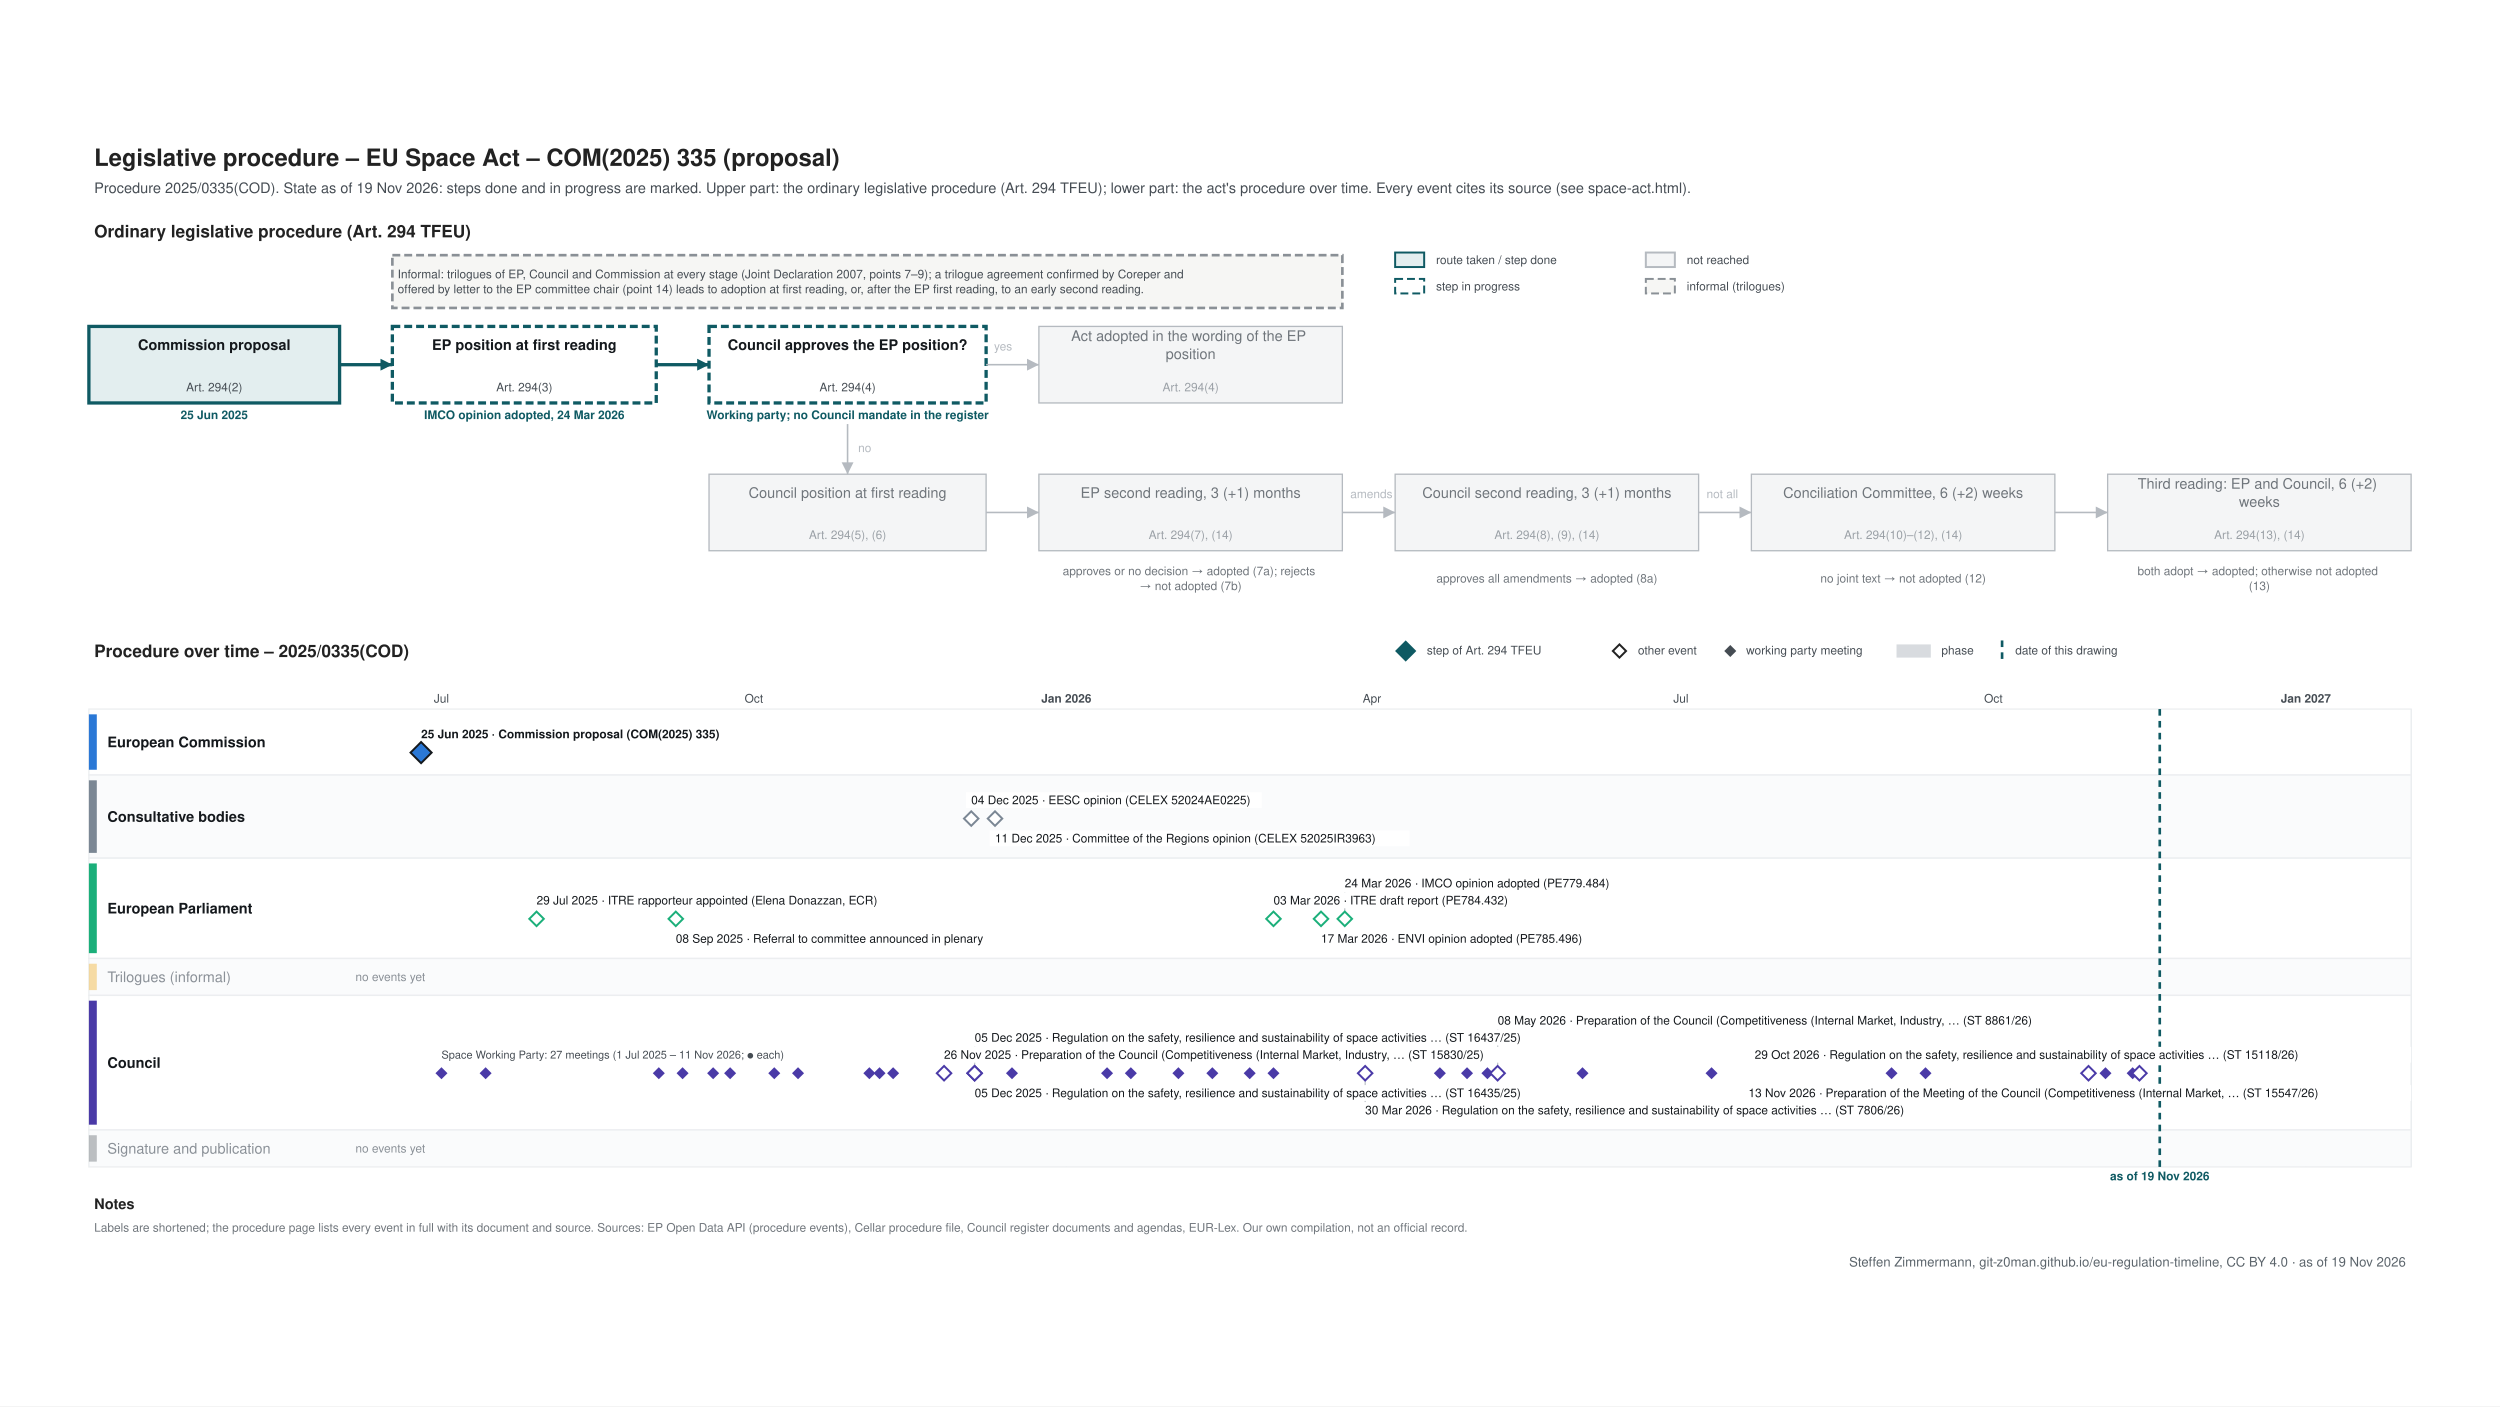
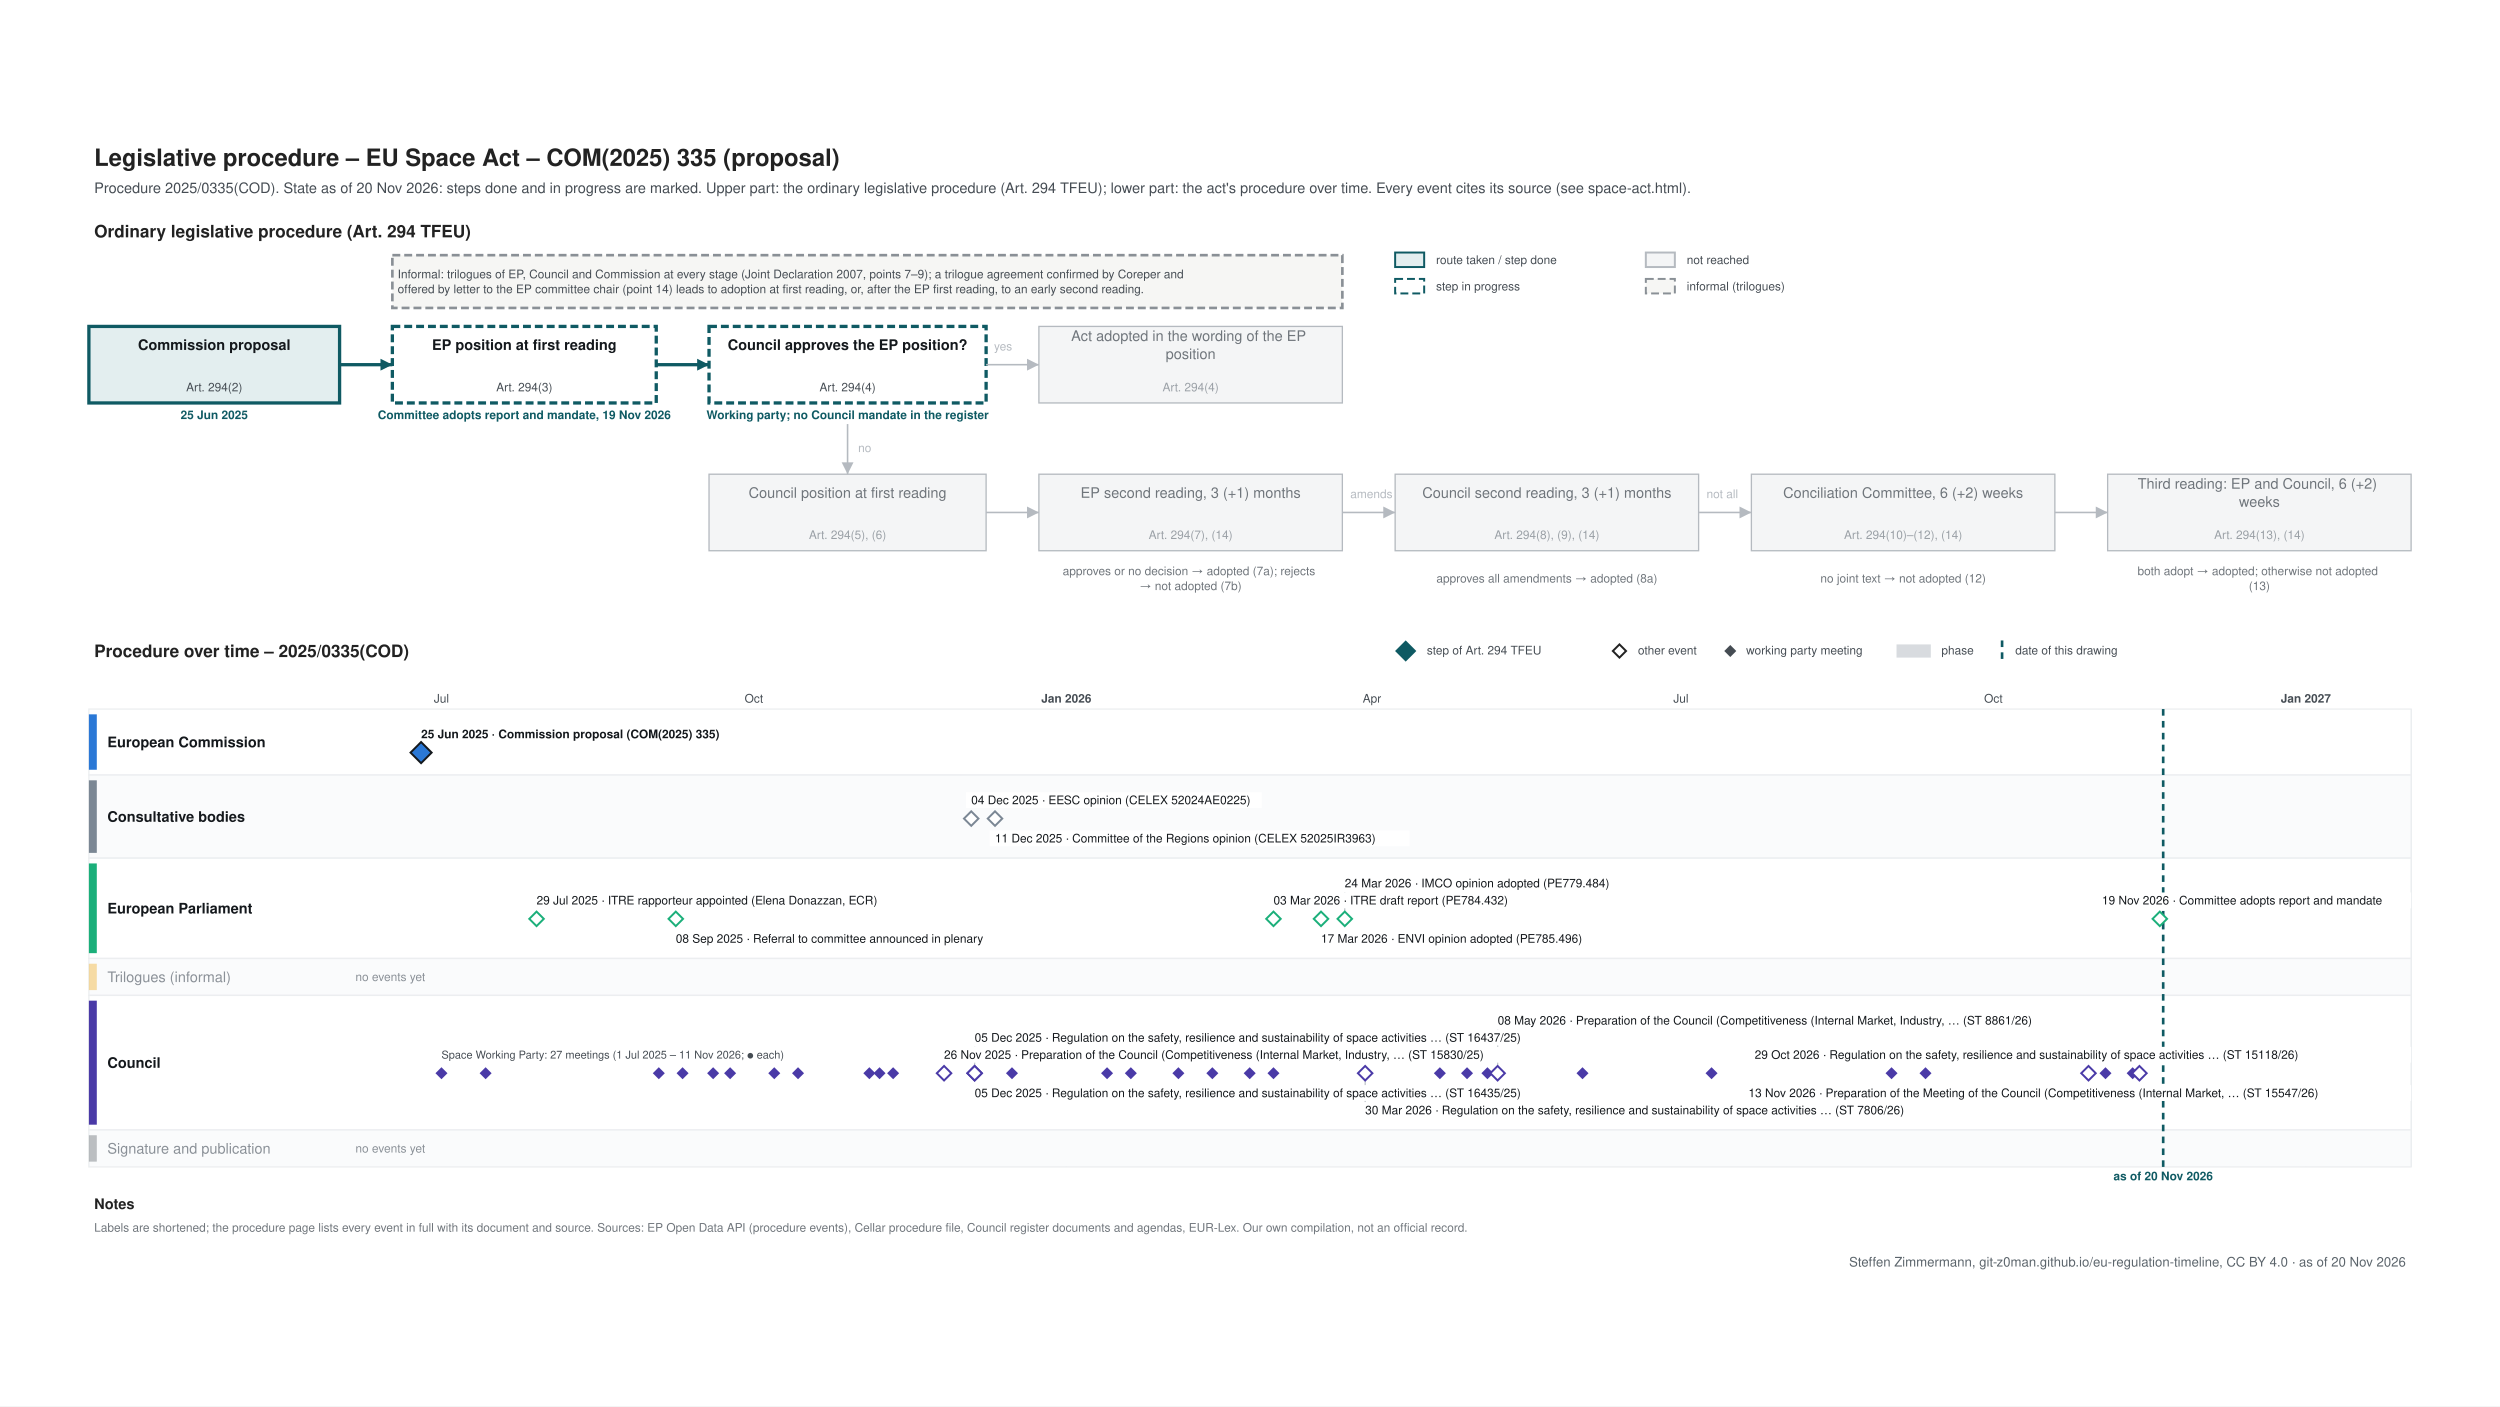
<svg xmlns="http://www.w3.org/2000/svg" xmlns:xlink="http://www.w3.org/1999/xlink" width="1920" height="1080" viewBox="0 0 1920 1080">
  <rect width="1920" height="1080" fill="#ffffff" />
  <svg font-family="&quot;Source Sans 3&quot;, Helvetica, Arial, sans-serif" x="48" y="48" width="1824" height="984" viewBox="0 0 1800 871" preserveAspectRatio="xMidYMid meet">
    <rect width="1800" height="871" fill="#ffffff" />
-     <g class="procedure" data-route="" data-state="ongoing" data-as_of="2026-11-19">
+     <g class="procedure" data-route="" data-state="ongoing" data-as_of="2026-11-20">
      <text font-size="18" fill="#222222" text-anchor="start" font-weight="bold">
        <tspan x="24.0" y="28.3">Legislative procedure – EU Space Act – COM(2025) 335 (proposal)</tspan>
      </text>
      <text font-size="11" fill="#454c53" text-anchor="start">
-         <tspan x="24.0" y="48.9">Procedure 2025/0335(COD). State as of 19 Nov 2026: steps done and in progress are marked. Upper part: the ordinary legislative procedure (Art. 294 TFEU); lower part: the act's procedure over time. Every event cites its source (see space-act.html).</tspan>
+         <tspan x="24.0" y="48.9">Procedure 2025/0335(COD). State as of 20 Nov 2026: steps done and in progress are marked. Upper part: the ordinary legislative procedure (Art. 294 TFEU); lower part: the act's procedure over time. Every event cites its source (see space-act.html).</tspan>
      </text>
      <text font-size="13" fill="#222222" text-anchor="start" font-weight="bold">
        <tspan x="24.0" y="82.5">Ordinary legislative procedure (Art. 294 TFEU)</tspan>
      </text>
      <rect x="1010.0" y="94.0" width="22.0" height="11.0" fill="#e3eeef" stroke="#0f5a63" stroke-width="1.5" />
      <text font-size="9" fill="#454c53" text-anchor="start">
        <tspan x="1041.0" y="102.7">route taken / step done</tspan>
      </text>
      <rect x="1010.0" y="114.0" width="22.0" height="11.0" fill="#ffffff" stroke="#0f5a63" stroke-dasharray="6 3" stroke-width="1.5" />
      <text font-size="9" fill="#454c53" text-anchor="start">
        <tspan x="1041.0" y="122.7">step in progress</tspan>
      </text>
      <rect x="1200.0" y="94.0" width="22.0" height="11.0" fill="#f4f5f6" stroke="#b5bac0" stroke-width="1.5" />
      <text font-size="9" fill="#454c53" text-anchor="start">
        <tspan x="1231.0" y="102.7">not reached</tspan>
      </text>
      <rect x="1200.0" y="114.0" width="22.0" height="11.0" fill="#f6f6f4" stroke="#8a9096" stroke-dasharray="6 3" stroke-width="1.5" />
      <text font-size="9" fill="#454c53" text-anchor="start">
        <tspan x="1231.0" y="122.7">informal (trilogues)</tspan>
      </text>
      <rect x="20.0" y="150.0" width="190.0" height="58.0" fill="#e3eeef" stroke="#0f5a63" stroke-width="2.5" />
      <text font-size="11" fill="#14181c" text-anchor="middle" font-weight="bold">
        <tspan x="115.0" y="167.8">Commission proposal</tspan>
      </text>
      <text font-size="9" fill="#454c53" text-anchor="middle">
        <tspan x="115.0" y="199.2">Art. 294(2)</tspan>
      </text>
      <text font-size="9" fill="#0f5a63" text-anchor="middle" font-weight="bold">
        <tspan x="115.0" y="220.2">25 Jun 2025</tspan>
      </text>
      <rect x="250.0" y="150.0" width="200.0" height="58.0" fill="#ffffff" stroke="#0f5a63" stroke-dasharray="6 3" stroke-width="2.5" />
      <text font-size="11" fill="#14181c" text-anchor="middle" font-weight="bold">
        <tspan x="350.0" y="167.8">EP position at first reading</tspan>
      </text>
      <text font-size="9" fill="#454c53" text-anchor="middle">
        <tspan x="350.0" y="199.2">Art. 294(3)</tspan>
      </text>
      <text font-size="9" fill="#0f5a63" text-anchor="middle" font-weight="bold">
-         <tspan x="350.0" y="220.2">IMCO opinion adopted, 24 Mar 2026</tspan>
+         <tspan x="350.0" y="220.2">Committee adopts report and mandate, 19 Nov 2026</tspan>
      </text>
      <rect x="490.0" y="150.0" width="210.0" height="58.0" fill="#ffffff" stroke="#0f5a63" stroke-dasharray="6 3" stroke-width="2.5" />
      <text font-size="11" fill="#14181c" text-anchor="middle" font-weight="bold">
        <tspan x="595.0" y="167.8">Council approves the EP position?</tspan>
      </text>
      <text font-size="9" fill="#454c53" text-anchor="middle">
        <tspan x="595.0" y="199.2">Art. 294(4)</tspan>
      </text>
      <text font-size="9" fill="#0f5a63" text-anchor="middle" font-weight="bold">
        <tspan x="595.0" y="220.2">Working party; no Council mandate in the register</tspan>
      </text>
      <rect x="740.0" y="150.0" width="230.0" height="58.0" fill="#f4f5f6" stroke="#b5bac0" stroke-width="1" />
      <text font-size="11" fill="#6f757b" text-anchor="middle">
        <tspan x="855.0" y="161.0">Act adopted in the wording of the EP</tspan>
        <tspan x="855.0" y="174.7">position</tspan>
      </text>
      <text font-size="9" fill="#9aa0a6" text-anchor="middle">
        <tspan x="855.0" y="199.2">Art. 294(4)</tspan>
      </text>
      <rect x="490.0" y="262.0" width="210.0" height="58.0" fill="#f4f5f6" stroke="#b5bac0" stroke-width="1" />
      <text font-size="11" fill="#6f757b" text-anchor="middle">
        <tspan x="595.0" y="279.9">Council position at first reading</tspan>
      </text>
      <text font-size="9" fill="#9aa0a6" text-anchor="middle">
        <tspan x="595.0" y="311.1">Art. 294(5), (6)</tspan>
      </text>
      <rect x="740.0" y="262.0" width="230.0" height="58.0" fill="#f4f5f6" stroke="#b5bac0" stroke-width="1" />
      <text font-size="11" fill="#6f757b" text-anchor="middle">
        <tspan x="855.0" y="279.9">EP second reading, 3 (+1) months</tspan>
      </text>
      <text font-size="9" fill="#9aa0a6" text-anchor="middle">
        <tspan x="855.0" y="311.1">Art. 294(7), (14)</tspan>
      </text>
      <rect x="1010.0" y="262.0" width="230.0" height="58.0" fill="#f4f5f6" stroke="#b5bac0" stroke-width="1" />
      <text font-size="11" fill="#6f757b" text-anchor="middle">
        <tspan x="1125.0" y="279.9">Council second reading, 3 (+1) months</tspan>
      </text>
      <text font-size="9" fill="#9aa0a6" text-anchor="middle">
        <tspan x="1125.0" y="311.1">Art. 294(8), (9), (14)</tspan>
      </text>
      <rect x="1280.0" y="262.0" width="230.0" height="58.0" fill="#f4f5f6" stroke="#b5bac0" stroke-width="1" />
      <text font-size="11" fill="#6f757b" text-anchor="middle">
        <tspan x="1395.0" y="279.9">Conciliation Committee, 6 (+2) weeks</tspan>
      </text>
      <text font-size="9" fill="#9aa0a6" text-anchor="middle">
        <tspan x="1395.0" y="311.1">Art. 294(10)–(12), (14)</tspan>
      </text>
      <rect x="1550.0" y="262.0" width="230.0" height="58.0" fill="#f4f5f6" stroke="#b5bac0" stroke-width="1" />
      <text font-size="11" fill="#6f757b" text-anchor="middle">
        <tspan x="1665.0" y="273.0">Third reading: EP and Council, 6 (+2)</tspan>
        <tspan x="1665.0" y="286.7">weeks</tspan>
      </text>
      <text font-size="9" fill="#9aa0a6" text-anchor="middle">
        <tspan x="1665.0" y="311.1">Art. 294(13), (14)</tspan>
      </text>
      <text font-size="9" fill="#6f757b" text-anchor="middle">
        <tspan x="855.0" y="338.5">approves or no decision → adopted (7a); rejects</tspan>
        <tspan x="855.0" y="349.8">→ not adopted (7b)</tspan>
      </text>
      <text font-size="9" fill="#6f757b" text-anchor="middle">
        <tspan x="1125.0" y="344.1">approves all amendments → adopted (8a)</tspan>
      </text>
      <text font-size="9" fill="#6f757b" text-anchor="middle">
        <tspan x="1395.0" y="344.1">no joint text → not adopted (12)</tspan>
      </text>
      <text font-size="9" fill="#6f757b" text-anchor="middle">
        <tspan x="1665.0" y="338.5">both adopt → adopted; otherwise not adopted</tspan>
        <tspan x="1665.0" y="349.8">(13)</tspan>
      </text>
      <polyline points="210.0,179.0 250.0,179.0" fill="none" stroke="#0f5a63" stroke-width="2.5" />
      <polygon points="250.0,179.0 241.0,183.5 241.0,174.5" fill="#0f5a63" />
      <polyline points="450.0,179.0 490.0,179.0" fill="none" stroke="#0f5a63" stroke-width="2.5" />
      <polygon points="490.0,179.0 481.0,183.5 481.0,174.5" fill="#0f5a63" />
      <polyline points="700.0,179.0 740.0,179.0" fill="none" stroke="#b5bac0" stroke-width="1.2" />
      <polygon points="740.0,179.0 731.0,183.5 731.0,174.5" fill="#b5bac0" />
      <text font-size="9" fill="#b5bac0" text-anchor="start">
        <tspan x="706.0" y="168.2">yes</tspan>
      </text>
      <polyline points="595.0,224.0 595.0,262.0" fill="none" stroke="#b5bac0" stroke-width="1.2" />
      <polygon points="595.0,262.0 590.5,253.0 599.5,253.0" fill="#b5bac0" />
      <text font-size="9" fill="#b5bac0" text-anchor="start">
        <tspan x="603.0" y="245.2">no</tspan>
      </text>
      <polyline points="700.0,291.0 740.0,291.0" fill="none" stroke="#b5bac0" stroke-width="1.2" />
      <polygon points="740.0,291.0 731.0,295.5 731.0,286.5" fill="#b5bac0" />
      <polyline points="970.0,291.0 1010.0,291.0" fill="none" stroke="#b5bac0" stroke-width="1.2" />
      <polygon points="1010.0,291.0 1001.0,295.5 1001.0,286.5" fill="#b5bac0" />
      <polyline points="1240.0,291.0 1280.0,291.0" fill="none" stroke="#b5bac0" stroke-width="1.2" />
      <polygon points="1280.0,291.0 1271.0,295.5 1271.0,286.5" fill="#b5bac0" />
      <polyline points="1510.0,291.0 1550.0,291.0" fill="none" stroke="#b5bac0" stroke-width="1.2" />
      <polygon points="1550.0,291.0 1541.0,295.5 1541.0,286.5" fill="#b5bac0" />
      <text font-size="9" fill="#b5bac0" text-anchor="start">
        <tspan x="976.0" y="280.1">amends</tspan>
      </text>
      <text font-size="9" fill="#b5bac0" text-anchor="start">
        <tspan x="1246.0" y="280.1">not all</tspan>
      </text>
      <rect x="250.0" y="96.0" width="720.0" height="40.0" fill="#f6f6f4" stroke="#8a9096" stroke-dasharray="6 3" stroke-width="2" />
      <text font-size="9" fill="#454c53" text-anchor="start">
        <tspan x="254.0" y="113.5">Informal: trilogues of EP, Council and Commission at every stage (Joint Declaration 2007, points 7–9); a trilogue agreement confirmed by Coreper and</tspan>
        <tspan x="254.0" y="124.8">offered by letter to the EP committee chair (point 14) leads to adoption at first reading, or, after the EP first reading, to an early second reading.</tspan>
      </text>
      <text font-size="13" fill="#222222" text-anchor="start" font-weight="bold">
        <tspan x="24.0" y="400.6">Procedure over time – 2025/0335(COD)</tspan>
      </text>
      <polygon points="1018,389 1025,396 1018,403 1011,396" fill="#0f5a63" stroke="#0f5a63" stroke-width="1.5" />
      <text font-size="9" fill="#454c53" text-anchor="start">
        <tspan x="1034.0" y="398.6">step of Art. 294 TFEU</tspan>
      </text>
      <polygon points="1180,391 1185,396 1180,401 1175,396" fill="#ffffff" stroke="#222222" stroke-width="1.5" />
      <text font-size="9" fill="#454c53" text-anchor="start">
        <tspan x="1194.0" y="398.6">other event</tspan>
      </text>
      <polygon points="1264,392.5 1267.5,396 1264,399.5 1260.5,396" fill="#454c53" stroke="#454c53" stroke-width="1.5" />
      <text font-size="9" fill="#454c53" text-anchor="start">
        <tspan x="1276.0" y="398.6">working party meeting</tspan>
      </text>
      <rect x="1390.0" y="391.0" width="26.0" height="10.0" fill="#7b8794" stroke="none" opacity="0.3" />
      <text font-size="9" fill="#454c53" text-anchor="start">
        <tspan x="1424.0" y="398.6">phase</tspan>
      </text>
      <line x1="1470.0" y1="388.0" x2="1470.0" y2="403.0" stroke="#0f5a63" stroke-width="2" stroke-dasharray="5 4" />
      <text font-size="9" fill="#454c53" text-anchor="start">
        <tspan x="1480.0" y="398.6">date of this drawing</tspan>
      </text>
      <line x1="210.0" y1="440.0" x2="210.0" y2="787.0" stroke="#e3e6e9" stroke-width="1" />
      <line x1="287.2" y1="440.0" x2="287.2" y2="787.0" stroke="#e3e6e9" stroke-width="1" />
      <text font-size="9" fill="#454c53" text-anchor="middle">
        <tspan x="287.2" y="435.1">Jul</tspan>
      </text>
      <line x1="367.0" y1="440.0" x2="367.0" y2="787.0" stroke="#e3e6e9" stroke-width="1" />
      <line x1="446.8" y1="440.0" x2="446.8" y2="787.0" stroke="#e3e6e9" stroke-width="1" />
      <line x1="524.0" y1="440.0" x2="524.0" y2="787.0" stroke="#e3e6e9" stroke-width="1" />
      <text font-size="9" fill="#454c53" text-anchor="middle">
        <tspan x="524.0" y="435.1">Oct</tspan>
      </text>
      <line x1="603.8" y1="440.0" x2="603.8" y2="787.0" stroke="#e3e6e9" stroke-width="1" />
      <line x1="681.0" y1="440.0" x2="681.0" y2="787.0" stroke="#e3e6e9" stroke-width="1" />
      <line x1="760.8" y1="440.0" x2="760.8" y2="787.0" stroke="#b5bac0" stroke-width="1" />
      <text font-size="9" fill="#454c53" text-anchor="middle" font-weight="bold">
        <tspan x="760.8" y="435.1">Jan 2026</tspan>
      </text>
      <line x1="840.6" y1="440.0" x2="840.6" y2="787.0" stroke="#e3e6e9" stroke-width="1" />
      <line x1="912.6" y1="440.0" x2="912.6" y2="787.0" stroke="#e3e6e9" stroke-width="1" />
      <line x1="992.4" y1="440.0" x2="992.4" y2="787.0" stroke="#e3e6e9" stroke-width="1" />
      <text font-size="9" fill="#454c53" text-anchor="middle">
        <tspan x="992.4" y="435.1">Apr</tspan>
      </text>
      <line x1="1069.6" y1="440.0" x2="1069.6" y2="787.0" stroke="#e3e6e9" stroke-width="1" />
      <line x1="1149.4" y1="440.0" x2="1149.4" y2="787.0" stroke="#e3e6e9" stroke-width="1" />
      <line x1="1226.6" y1="440.0" x2="1226.6" y2="787.0" stroke="#e3e6e9" stroke-width="1" />
      <text font-size="9" fill="#454c53" text-anchor="middle">
        <tspan x="1226.6" y="435.1">Jul</tspan>
      </text>
      <line x1="1306.4" y1="440.0" x2="1306.4" y2="787.0" stroke="#e3e6e9" stroke-width="1" />
      <line x1="1386.2" y1="440.0" x2="1386.2" y2="787.0" stroke="#e3e6e9" stroke-width="1" />
      <line x1="1463.4" y1="440.0" x2="1463.4" y2="787.0" stroke="#e3e6e9" stroke-width="1" />
      <text font-size="9" fill="#454c53" text-anchor="middle">
        <tspan x="1463.4" y="435.1">Oct</tspan>
      </text>
      <line x1="1543.2" y1="440.0" x2="1543.2" y2="787.0" stroke="#e3e6e9" stroke-width="1" />
      <line x1="1620.4" y1="440.0" x2="1620.4" y2="787.0" stroke="#e3e6e9" stroke-width="1" />
      <line x1="1700.2" y1="440.0" x2="1700.2" y2="787.0" stroke="#b5bac0" stroke-width="1" />
      <text font-size="9" fill="#454c53" text-anchor="middle" font-weight="bold">
        <tspan x="1700.2" y="435.1">Jan 2027</tspan>
      </text>
      <line x1="1780.0" y1="440.0" x2="1780.0" y2="787.0" stroke="#e3e6e9" stroke-width="1" />
      <rect x="20.0" y="440.0" width="1760.0" height="50.0" fill="#ffffff" stroke="#eceef0" />
      <rect x="20.0" y="444.0" width="6.0" height="42.0" fill="#2a78d6" stroke="none" />
      <text font-size="11" fill="#14181c" text-anchor="start" font-weight="bold">
        <tspan x="34.0" y="468.9">European Commission</tspan>
      </text>
      <rect x="20.0" y="490.0" width="1760.0" height="63.0" fill="#fafbfc" stroke="#eceef0" />
      <rect x="20.0" y="494.0" width="6.0" height="55.0" fill="#7b8794" stroke="none" />
      <text font-size="11" fill="#14181c" text-anchor="start" font-weight="bold">
        <tspan x="34.0" y="525.4">Consultative bodies</tspan>
      </text>
      <rect x="20.0" y="553.0" width="1760.0" height="76.0" fill="#ffffff" stroke="#eceef0" />
      <rect x="20.0" y="557.0" width="6.0" height="68.0" fill="#1baf7a" stroke="none" />
      <text font-size="11" fill="#14181c" text-anchor="start" font-weight="bold">
        <tspan x="34.0" y="594.9">European Parliament</tspan>
      </text>
      <rect x="20.0" y="629.0" width="1760.0" height="28.0" fill="#fafbfc" stroke="#eceef0" />
      <rect x="20.0" y="633.0" width="6.0" height="20.0" fill="#eda100" stroke="none" opacity="0.35" />
      <text font-size="11" fill="#8a9097" text-anchor="start">
        <tspan x="34.0" y="646.9">Trilogues (informal)</tspan>
      </text>
      <text font-size="9" fill="#8a9097" text-anchor="start">
        <tspan x="222.0" y="646.1">no events yet</tspan>
      </text>
      <rect x="20.0" y="657.0" width="1760.0" height="102.0" fill="#ffffff" stroke="#eceef0" />
      <rect x="20.0" y="661.0" width="6.0" height="94.0" fill="#4a3aa7" stroke="none" />
      <text font-size="11" fill="#14181c" text-anchor="start" font-weight="bold">
        <tspan x="34.0" y="711.9">Council</tspan>
      </text>
      <rect x="20.0" y="759.0" width="1760.0" height="28.0" fill="#fafbfc" stroke="#eceef0" />
      <rect x="20.0" y="763.0" width="6.0" height="20.0" fill="#454c53" stroke="none" opacity="0.35" />
      <text font-size="11" fill="#8a9097" text-anchor="start">
        <tspan x="34.0" y="776.9">Signature and publication</tspan>
      </text>
      <text font-size="9" fill="#8a9097" text-anchor="start">
        <tspan x="222.0" y="776.1">no events yet</tspan>
      </text>
-       <line x1="1589.5" y1="440.0" x2="1589.5" y2="787.0" stroke="#0f5a63" stroke-width="2" stroke-dasharray="5 4" />
+       <line x1="1592.1" y1="440.0" x2="1592.1" y2="787.0" stroke="#0f5a63" stroke-width="2" stroke-dasharray="5 4" />
      <text font-size="9" fill="#0f5a63" text-anchor="middle" font-weight="bold">
-         <tspan x="1589.5" y="797.1">as of 19 Nov 2026</tspan>
+         <tspan x="1592.1" y="797.1">as of 20 Nov 2026</tspan>
      </text>
      <rect x="267.8" y="453.0" width="253.0" height="12.0" fill="#ffffff" />
      <a xlink:href="https://eur-lex.europa.eu/legal-content/EN/TXT/?uri=CELEX:52025PC0335" target="_blank">
        <text font-size="9" fill="#14181c" text-anchor="start" font-weight="bold">
          <tspan x="271.8" y="462.1">25 Jun 2025 · Commission proposal (COM(2025) 335)</tspan>
        </text>
      </a>
      <a xlink:href="https://eur-lex.europa.eu/legal-content/EN/TXT/?uri=CELEX:52025PC0335" target="_blank">
        <polygon points="271.77,465 279.77,473 271.77,481 263.77,473" fill="#2a78d6" stroke="#14181c" stroke-width="1.5" />
      </a>
      <rect x="684.7" y="503.0" width="224.2" height="12.0" fill="#ffffff" />
      <a xlink:href="https://eur-lex.europa.eu/legal-content/EN/TXT/?uri=CELEX:52024AE0225" target="_blank">
        <text font-size="9" fill="#14181c" text-anchor="start">
          <tspan x="688.7" y="512.1">04 Dec 2025 · EESC opinion (CELEX 52024AE0225)</tspan>
        </text>
      </a>
      <rect x="702.7" y="532.0" width="318.2" height="12.0" fill="#ffffff" />
      <a xlink:href="https://eur-lex.europa.eu/legal-content/EN/TXT/?uri=CELEX:52025IR3963" target="_blank">
        <text font-size="9" fill="#14181c" text-anchor="start">
          <tspan x="706.7" y="541.1">11 Dec 2025 · Committee of the Regions opinion (CELEX 52025IR3963)</tspan>
        </text>
      </a>
      <a xlink:href="https://eur-lex.europa.eu/legal-content/EN/TXT/?uri=CELEX:52024AE0225" target="_blank">
        <polygon points="688.721,517.5 694.221,523 688.721,528.5 683.221,523" fill="#ffffff" stroke="#7b8794" stroke-width="1.5" />
      </a>
      <a xlink:href="https://eur-lex.europa.eu/legal-content/EN/TXT/?uri=CELEX:52025IR3963" target="_blank">
        <polygon points="706.738,517.5 712.238,523 706.738,528.5 701.238,523" fill="#ffffff" stroke="#7b8794" stroke-width="1.5" />
      </a>
      <line x1="971.8" y1="579.0" x2="971.8" y2="593.0" stroke="#c3c8cd" stroke-width="1" />
      <rect x="355.3" y="579.0" width="294.7" height="12.0" fill="#ffffff" />
      <text font-size="9" fill="#14181c" text-anchor="start">
        <tspan x="359.3" y="588.1">29 Jul 2025 · ITRE rapporteur appointed (Elena Donazzan, ECR)</tspan>
      </text>
      <rect x="460.8" y="608.0" width="271.2" height="12.0" fill="#ffffff" />
      <text font-size="9" fill="#14181c" text-anchor="start">
        <tspan x="464.8" y="617.1">08 Sep 2025 · Referral to committee announced in plenary</tspan>
      </text>
      <rect x="913.8" y="579.0" width="210.1" height="12.0" fill="#ffffff" />
      <a xlink:href="https://data.europarl.europa.eu/distribution/reds_iCmRp-Dft/ITRE-PR-784432/ITRE-PR-784432_en.pdf" target="_blank">
        <text font-size="9" fill="#14181c" text-anchor="start">
          <tspan x="917.8" y="588.1">03 Mar 2026 · ITRE draft report (PE784.432)</tspan>
        </text>
      </a>
      <rect x="949.8" y="608.0" width="224.2" height="12.0" fill="#ffffff" />
      <a xlink:href="https://data.europarl.europa.eu/distribution/reds_iCmOp/ENVI-AD-785496/ENVI-AD-785496_en.pdf" target="_blank">
        <text font-size="9" fill="#14181c" text-anchor="start">
          <tspan x="953.8" y="617.1">17 Mar 2026 · ENVI opinion adopted (PE785.496)</tspan>
        </text>
      </a>
      <rect x="967.8" y="566.0" width="224.2" height="12.0" fill="#ffffff" />
      <a xlink:href="https://data.europarl.europa.eu/distribution/reds_iCmOp/IMCO-AD-779484/IMCO-AD-779484_en.pdf" target="_blank">
        <text font-size="9" fill="#14181c" text-anchor="start">
          <tspan x="971.8" y="575.1">24 Mar 2026 · IMCO opinion adopted (PE779.484)</tspan>
        </text>
      </a>
+       <rect x="1541.7" y="579.0" width="238.3" height="12.0" fill="#ffffff" />
+       <text font-size="9" fill="#14181c" text-anchor="start">
+         <tspan x="1545.7" y="588.1">19 Nov 2026 · Committee adopts report and mandate</tspan>
+       </text>
      <g>
        <polygon points="359.279,593.5 364.779,599 359.279,604.5 353.779,599" fill="#ffffff" stroke="#1baf7a" stroke-width="1.5" />
      </g>
      <g>
        <polygon points="464.803,593.5 470.303,599 464.803,604.5 459.303,599" fill="#ffffff" stroke="#1baf7a" stroke-width="1.5" />
      </g>
      <a xlink:href="https://data.europarl.europa.eu/distribution/reds_iCmRp-Dft/ITRE-PR-784432/ITRE-PR-784432_en.pdf" target="_blank">
        <polygon points="917.787,593.5 923.287,599 917.787,604.5 912.287,599" fill="#ffffff" stroke="#1baf7a" stroke-width="1.5" />
      </a>
      <a xlink:href="https://data.europarl.europa.eu/distribution/reds_iCmOp/ENVI-AD-785496/ENVI-AD-785496_en.pdf" target="_blank">
        <polygon points="953.82,593.5 959.32,599 953.82,604.5 948.32,599" fill="#ffffff" stroke="#1baf7a" stroke-width="1.5" />
      </a>
      <a xlink:href="https://data.europarl.europa.eu/distribution/reds_iCmOp/IMCO-AD-779484/IMCO-AD-779484_en.pdf" target="_blank">
        <polygon points="971.836,593.5 977.336,599 971.836,604.5 966.336,599" fill="#ffffff" stroke="#1baf7a" stroke-width="1.5" />
      </a>
+       <g>
+         <polygon points="1589.541,593.5 1595.041,599 1589.541,604.5 1584.041,599" fill="#ffffff" stroke="#1baf7a" stroke-width="1.5" />
+       </g>
      <line x1="691.3" y1="696.0" x2="691.3" y2="710.0" stroke="#c3c8cd" stroke-width="1" />
      <line x1="987.3" y1="738.0" x2="987.3" y2="722.0" stroke="#c3c8cd" stroke-width="1" />
      <line x1="1087.7" y1="683.0" x2="1087.7" y2="710.0" stroke="#c3c8cd" stroke-width="1" />
      <rect x="664.1" y="696.0" width="482.7" height="12.0" fill="#ffffff" />
      <a xlink:href="https://data.consilium.europa.eu/doc/document/ST-15830-2025-INIT/en/pdf" target="_blank">
        <text font-size="9" fill="#14181c" text-anchor="start">
          <tspan x="668.1" y="705.1">26 Nov 2025 · Preparation of the Council (Competitiveness (Internal Market, Industry, … (ST 15830/25)</tspan>
        </text>
      </a>
      <rect x="687.3" y="725.0" width="501.5" height="12.0" fill="#ffffff" />
      <a xlink:href="https://data.consilium.europa.eu/doc/document/ST-16435-2025-INIT/en/pdf" target="_blank">
        <text font-size="9" fill="#14181c" text-anchor="start">
          <tspan x="691.3" y="734.1">05 Dec 2025 · Regulation on the safety, resilience and sustainability of space activities … (ST 16435/25)</tspan>
        </text>
      </a>
      <rect x="687.3" y="683.0" width="501.5" height="12.0" fill="#ffffff" />
      <a xlink:href="https://data.consilium.europa.eu/doc/document/ST-16437-2025-INIT/en/pdf" target="_blank">
        <text font-size="9" fill="#14181c" text-anchor="start">
          <tspan x="691.3" y="692.1">05 Dec 2025 · Regulation on the safety, resilience and sustainability of space activities … (ST 16437/25)</tspan>
        </text>
      </a>
      <rect x="983.3" y="738.0" width="496.8" height="12.0" fill="#ffffff" />
      <a xlink:href="https://data.consilium.europa.eu/doc/document/ST-7806-2026-INIT/en/pdf" target="_blank">
        <text font-size="9" fill="#14181c" text-anchor="start">
          <tspan x="987.3" y="747.1">30 Mar 2026 · Regulation on the safety, resilience and sustainability of space activities … (ST 7806/26)</tspan>
        </text>
      </a>
      <rect x="1083.7" y="670.0" width="478.0" height="12.0" fill="#ffffff" />
      <a xlink:href="https://data.consilium.europa.eu/doc/document/ST-8861-2026-INIT/en/pdf" target="_blank">
        <text font-size="9" fill="#14181c" text-anchor="start">
          <tspan x="1087.7" y="679.1">08 May 2026 · Preparation of the Council (Competitiveness (Internal Market, Industry, … (ST 8861/26)</tspan>
        </text>
      </a>
      <rect x="1278.5" y="696.0" width="501.5" height="12.0" fill="#ffffff" />
      <a xlink:href="https://data.consilium.europa.eu/doc/document/ST-15118-2026-INIT/en/pdf" target="_blank">
        <text font-size="9" fill="#14181c" text-anchor="start">
          <tspan x="1282.5" y="705.1">29 Oct 2026 · Regulation on the safety, resilience and sustainability of space activities … (ST 15118/26)</tspan>
        </text>
      </a>
      <rect x="1273.8" y="725.0" width="506.2" height="12.0" fill="#ffffff" />
      <a xlink:href="https://data.consilium.europa.eu/doc/document/ST-15547-2026-INIT/en/pdf" target="_blank">
        <text font-size="9" fill="#14181c" text-anchor="start">
          <tspan x="1277.8" y="734.1">13 Nov 2026 · Preparation of the Meeting of the Council (Competitiveness (Internal Market, … (ST 15547/26)</tspan>
        </text>
      </a>
      <text font-size="8.3" fill="#454c53" text-anchor="start">
        <tspan x="287.2" y="704.9">Space Working Party: 27 meetings (1 Jul 2025 – 11 Nov 2026; ● each)</tspan>
      </text>
      <a xlink:href="https://data.consilium.europa.eu/doc/document/CM-3393-2025-REV-1/en/pdf" target="_blank">
        <polygon points="287.213,712.5 290.713,716 287.213,719.5 283.713,716" fill="#4a3aa7" stroke="#4a3aa7" stroke-width="1.5" />
      </a>
      <a xlink:href="https://data.consilium.europa.eu/doc/document/CM-3597-2025-INIT/en/pdf" target="_blank">
        <polygon points="320.672,712.5 324.172,716 320.672,719.5 317.172,716" fill="#4a3aa7" stroke="#4a3aa7" stroke-width="1.5" />
      </a>
      <a xlink:href="https://data.consilium.europa.eu/doc/document/CM-3839-2025-REV-1/en/pdf" target="_blank">
        <polygon points="451.934,712.5 455.434,716 451.934,719.5 448.434,716" fill="#4a3aa7" stroke="#4a3aa7" stroke-width="1.5" />
      </a>
      <a xlink:href="https://data.consilium.europa.eu/doc/document/CM-3896-2025-REV-1/en/pdf" target="_blank">
        <polygon points="469.951,712.5 473.451,716 469.951,719.5 466.451,716" fill="#4a3aa7" stroke="#4a3aa7" stroke-width="1.5" />
      </a>
      <a xlink:href="https://data.consilium.europa.eu/doc/document/CM-4053-2025-REV-1/en/pdf" target="_blank">
        <polygon points="493.115,712.5 496.615,716 493.115,719.5 489.615,716" fill="#4a3aa7" stroke="#4a3aa7" stroke-width="1.5" />
      </a>
      <a xlink:href="https://data.consilium.europa.eu/doc/document/CM-4118-2025-REV-1/en/pdf" target="_blank">
        <polygon points="505.984,712.5 509.484,716 505.984,719.5 502.484,716" fill="#4a3aa7" stroke="#4a3aa7" stroke-width="1.5" />
      </a>
      <a xlink:href="https://data.consilium.europa.eu/doc/document/CM-4300-2025-REV-1/en/pdf" target="_blank">
        <polygon points="539.443,712.5 542.943,716 539.443,719.5 535.943,716" fill="#4a3aa7" stroke="#4a3aa7" stroke-width="1.5" />
      </a>
      <a xlink:href="https://data.consilium.europa.eu/doc/document/CM-4496-2025-INIT/en/pdf" target="_blank">
        <polygon points="557.459,712.5 560.959,716 557.459,719.5 553.959,716" fill="#4a3aa7" stroke="#4a3aa7" stroke-width="1.5" />
      </a>
      <a xlink:href="https://data.consilium.europa.eu/doc/document/CM-4791-2025-INIT/en/pdf" target="_blank">
        <polygon points="611.508,712.5 615.008,716 611.508,719.5 608.008,716" fill="#4a3aa7" stroke="#4a3aa7" stroke-width="1.5" />
      </a>
      <a xlink:href="https://data.consilium.europa.eu/doc/document/CM-4792-2025-INIT/en/pdf" target="_blank">
        <polygon points="619.23,712.5 622.73,716 619.23,719.5 615.73,716" fill="#4a3aa7" stroke="#4a3aa7" stroke-width="1.5" />
      </a>
      <a xlink:href="https://data.consilium.europa.eu/doc/document/CM-4895-2025-REV-1/en/pdf" target="_blank">
        <polygon points="629.525,712.5 633.025,716 629.525,719.5 626.025,716" fill="#4a3aa7" stroke="#4a3aa7" stroke-width="1.5" />
      </a>
      <a xlink:href="https://data.consilium.europa.eu/doc/document/ST-15830-2025-INIT/en/pdf" target="_blank">
        <polygon points="668.131,710.5 673.631,716 668.131,721.5 662.631,716" fill="#ffffff" stroke="#4a3aa7" stroke-width="1.5" />
      </a>
      <a xlink:href="https://data.consilium.europa.eu/doc/document/ST-16435-2025-INIT/en/pdf" target="_blank">
        <polygon points="691.295,710.5 696.795,716 691.295,721.5 685.795,716" fill="#ffffff" stroke="#4a3aa7" stroke-width="1.5" />
      </a>
      <a xlink:href="https://data.consilium.europa.eu/doc/document/ST-16437-2025-INIT/en/pdf" target="_blank">
        <polygon points="691.295,710.5 696.795,716 691.295,721.5 685.795,716" fill="#ffffff" stroke="#4a3aa7" stroke-width="1.5" />
      </a>
      <a xlink:href="https://data.consilium.europa.eu/doc/document/CM-5418-2025-INIT/en/pdf" target="_blank">
        <polygon points="719.607,712.5 723.107,716 719.607,719.5 716.107,716" fill="#4a3aa7" stroke="#4a3aa7" stroke-width="1.5" />
      </a>
      <a xlink:href="https://data.consilium.europa.eu/doc/document/CM-1072-2026-REV-1/en/pdf" target="_blank">
        <polygon points="791.672,712.5 795.172,716 791.672,719.5 788.172,716" fill="#4a3aa7" stroke="#4a3aa7" stroke-width="1.5" />
      </a>
      <a xlink:href="https://data.consilium.europa.eu/doc/document/CM-1161-2026-INIT/en/pdf" target="_blank">
        <polygon points="809.689,712.5 813.189,716 809.689,719.5 806.189,716" fill="#4a3aa7" stroke="#4a3aa7" stroke-width="1.5" />
      </a>
      <a xlink:href="https://data.consilium.europa.eu/doc/document/CM-1393-2026-REV-1/en/pdf" target="_blank">
        <polygon points="845.721,712.5 849.221,716 845.721,719.5 842.221,716" fill="#4a3aa7" stroke="#4a3aa7" stroke-width="1.5" />
      </a>
      <a xlink:href="https://data.consilium.europa.eu/doc/document/CM-1542-2026-INIT/en/pdf" target="_blank">
        <polygon points="871.459,712.5 874.959,716 871.459,719.5 867.959,716" fill="#4a3aa7" stroke="#4a3aa7" stroke-width="1.5" />
      </a>
      <a xlink:href="https://data.consilium.europa.eu/doc/document/CM-1687-2026-INIT/en/pdf" target="_blank">
        <polygon points="899.77,712.5 903.27,716 899.77,719.5 896.27,716" fill="#4a3aa7" stroke="#4a3aa7" stroke-width="1.5" />
      </a>
      <a xlink:href="https://data.consilium.europa.eu/doc/document/CM-1763-2026-INIT/en/pdf" target="_blank">
        <polygon points="917.787,712.5 921.287,716 917.787,719.5 914.287,716" fill="#4a3aa7" stroke="#4a3aa7" stroke-width="1.5" />
      </a>
      <a xlink:href="https://data.consilium.europa.eu/doc/document/ST-7806-2026-INIT/en/pdf" target="_blank">
        <polygon points="987.279,710.5 992.779,716 987.279,721.5 981.779,716" fill="#ffffff" stroke="#4a3aa7" stroke-width="1.5" />
      </a>
      <a xlink:href="https://data.consilium.europa.eu/doc/document/CM-2402-2026-INIT/en/pdf" target="_blank">
        <polygon points="1043.902,712.5 1047.402,716 1043.902,719.5 1040.402,716" fill="#4a3aa7" stroke="#4a3aa7" stroke-width="1.5" />
      </a>
      <a xlink:href="https://data.consilium.europa.eu/doc/document/CM-2542-2026-INIT/en/pdf" target="_blank">
        <polygon points="1064.492,712.5 1067.992,716 1064.492,719.5 1060.992,716" fill="#4a3aa7" stroke="#4a3aa7" stroke-width="1.5" />
      </a>
      <a xlink:href="https://data.consilium.europa.eu/doc/document/CM-2635-2026-INIT/en/pdf" target="_blank">
        <polygon points="1079.934,712.5 1083.434,716 1079.934,719.5 1076.434,716" fill="#4a3aa7" stroke="#4a3aa7" stroke-width="1.5" />
      </a>
      <a xlink:href="https://data.consilium.europa.eu/doc/document/ST-8861-2026-INIT/en/pdf" target="_blank">
        <polygon points="1087.656,710.5 1093.156,716 1087.656,721.5 1082.156,716" fill="#ffffff" stroke="#4a3aa7" stroke-width="1.5" />
      </a>
      <a xlink:href="https://data.consilium.europa.eu/doc/document/CM-3014-2026-INIT/en/pdf" target="_blank">
        <polygon points="1152.0,712.5 1155.5,716 1152.0,719.5 1148.5,716" fill="#4a3aa7" stroke="#4a3aa7" stroke-width="1.5" />
      </a>
      <a xlink:href="https://data.consilium.europa.eu/doc/document/CM-3526-2026-REV-1/en/pdf" target="_blank">
        <polygon points="1249.803,712.5 1253.303,716 1249.803,719.5 1246.303,716" fill="#4a3aa7" stroke="#4a3aa7" stroke-width="1.5" />
      </a>
      <a xlink:href="https://data.consilium.europa.eu/doc/document/CM-3875-2026-INIT/en/pdf" target="_blank">
        <polygon points="1386.213,712.5 1389.713,716 1386.213,719.5 1382.713,716" fill="#4a3aa7" stroke="#4a3aa7" stroke-width="1.5" />
      </a>
      <a xlink:href="https://data.consilium.europa.eu/doc/document/CM-3999-2026-INIT/en/pdf" target="_blank">
        <polygon points="1411.951,712.5 1415.451,716 1411.951,719.5 1408.451,716" fill="#4a3aa7" stroke="#4a3aa7" stroke-width="1.5" />
      </a>
      <a xlink:href="https://data.consilium.europa.eu/doc/document/ST-15118-2026-INIT/en/pdf" target="_blank">
        <polygon points="1535.492,710.5 1540.992,716 1535.492,721.5 1529.992,716" fill="#ffffff" stroke="#4a3aa7" stroke-width="1.5" />
      </a>
      <a xlink:href="https://data.consilium.europa.eu/doc/document/CM-4724-2026-INIT/en/pdf" target="_blank">
        <polygon points="1548.361,712.5 1551.861,716 1548.361,719.5 1544.861,716" fill="#4a3aa7" stroke="#4a3aa7" stroke-width="1.5" />
      </a>
      <a xlink:href="https://data.consilium.europa.eu/doc/document/CM-4859-2026-INIT/en/pdf" target="_blank">
        <polygon points="1568.951,712.5 1572.451,716 1568.951,719.5 1565.451,716" fill="#4a3aa7" stroke="#4a3aa7" stroke-width="1.5" />
      </a>
      <a xlink:href="https://data.consilium.europa.eu/doc/document/ST-15547-2026-INIT/en/pdf" target="_blank">
        <polygon points="1574.098,710.5 1579.598,716 1574.098,721.5 1568.598,716" fill="#ffffff" stroke="#4a3aa7" stroke-width="1.5" />
      </a>
      <text font-size="11" fill="#222222" text-anchor="start" font-weight="bold">
        <tspan x="24.0" y="818.9">Notes</tspan>
      </text>
      <text font-size="9" fill="#6f757b" text-anchor="start">
        <tspan x="24.0" y="836.1">Labels are shortened; the procedure page lists every event in full with its document and source. Sources: EP Open Data API (procedure events), Cellar procedure file, Council register documents and agendas, EUR-Lex. Our own compilation, not an official record.</tspan>
      </text>
    </g>
    <text font-size="10" fill="#5b646b" text-anchor="end">
-       <tspan x="1776.0" y="862.5">Steffen Zimmermann, git-z0man.github.io/eu-regulation-timeline, CC BY 4.0 · as of 19 Nov 2026</tspan>
+       <tspan x="1776.0" y="862.5">Steffen Zimmermann, git-z0man.github.io/eu-regulation-timeline, CC BY 4.0 · as of 20 Nov 2026</tspan>
    </text>
  </svg>
</svg>
